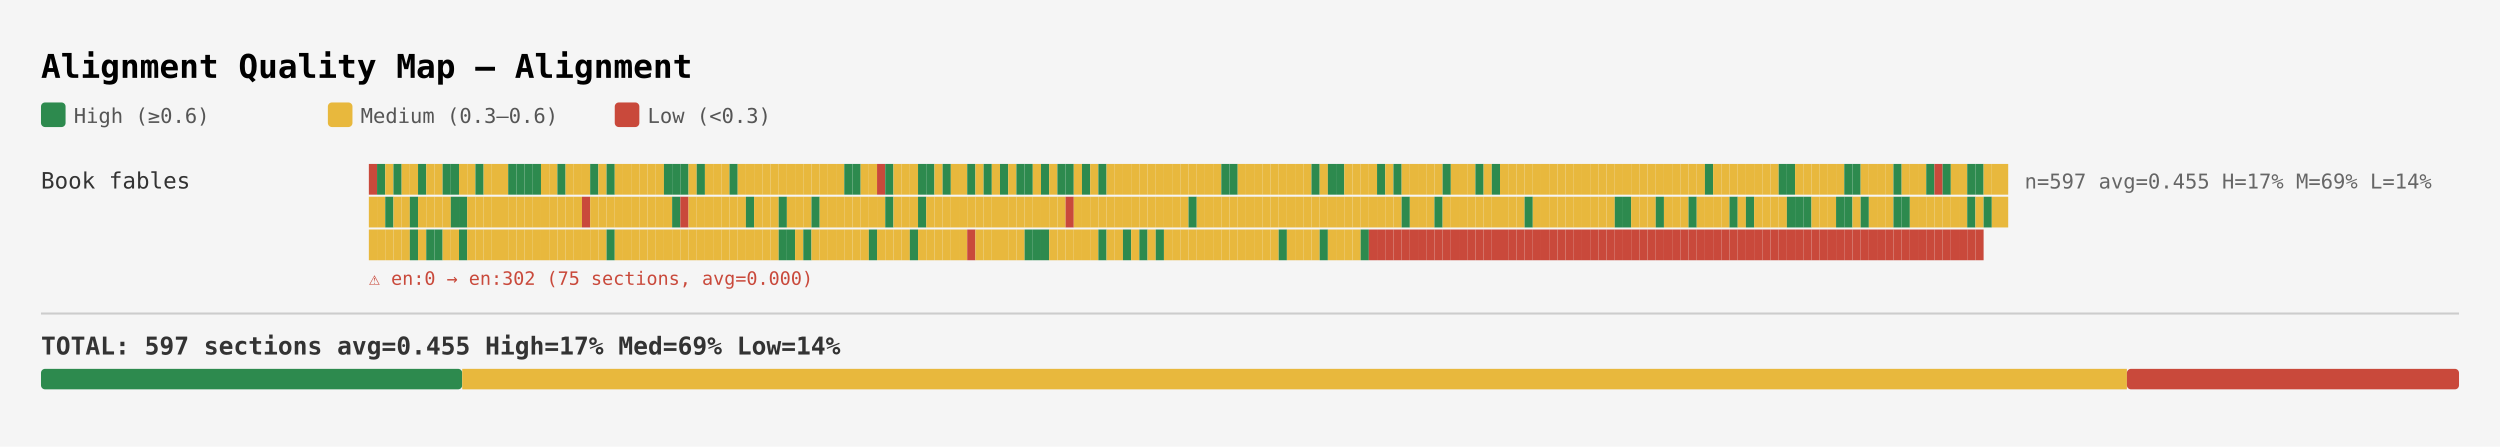
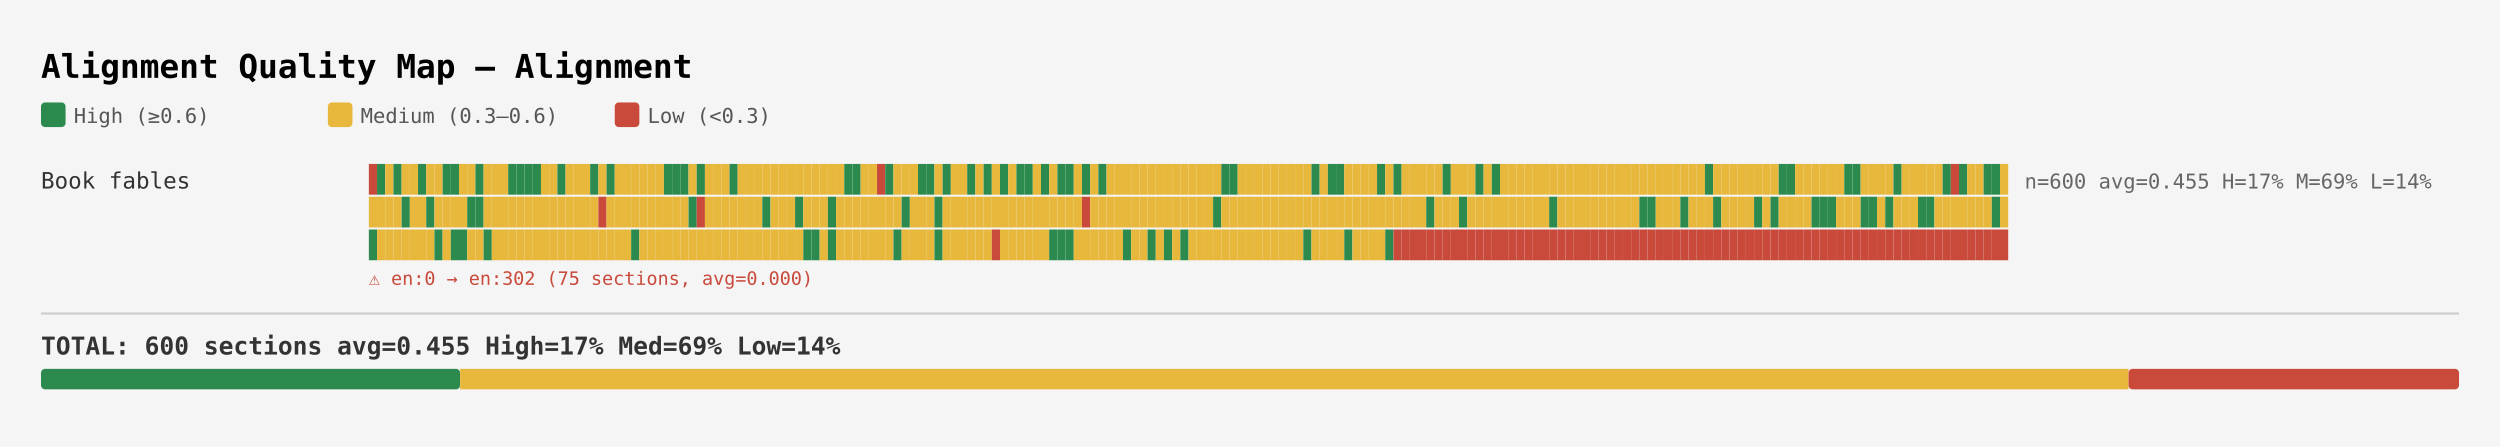
<svg xmlns="http://www.w3.org/2000/svg" width="1220" height="218" viewBox="0 0 1220 218">
  <rect width="1220" height="218" fill="#f5f5f5" />
  <style>
  text { font-family: "SF Mono", "Menlo", "Monaco", monospace; }
  .title { font-size: 16px; font-weight: bold; }
  .subtitle { font-size: 11px; fill: #888; }
  .label { font-size: 11px; fill: #333; }
  .stats { font-size: 10px; fill: #666; }
  .warn { font-size: 9px; fill: #c9493b; }
  .total { font-size: 12px; font-weight: bold; fill: #333; }
  .legend-text { font-size: 10px; fill: #555; }
</style>
  <text x="20" y="38" class="title">Alignment Quality Map — Alignment</text>
  <rect x="20" y="50" width="12" height="12" fill="#2d8a4e" rx="2" />
  <text x="36" y="60" class="legend-text">High (≥0.6)</text>
  <rect x="160" y="50" width="12" height="12" fill="#e8b83d" rx="2" />
  <text x="176" y="60" class="legend-text">Medium (0.3–0.6)</text>
  <rect x="300" y="50" width="12" height="12" fill="#c9493b" rx="2" />
  <text x="316" y="60" class="legend-text">Low (&lt;0.3)</text>
  <text x="20" y="92" class="label">Book fables</text>
-   <text x="988" y="92" class="stats">n=597  avg=0.455  H=17%  M=69%  L=14%</text>
+   <text x="988" y="92" class="stats">n=600  avg=0.455  H=17%  M=69%  L=14%</text>
  <rect x="180" y="80" width="4" height="15" fill="#c9493b" />
  <rect x="184" y="80" width="4" height="15" fill="#2d8a4e" />
  <rect x="188" y="80" width="4" height="15" fill="#e8b83d" />
  <rect x="192" y="80" width="4" height="15" fill="#2d8a4e" />
  <rect x="196" y="80" width="4" height="15" fill="#e8b83d" />
  <rect x="200" y="80" width="4" height="15" fill="#e8b83d" />
  <rect x="204" y="80" width="4" height="15" fill="#2d8a4e" />
  <rect x="208" y="80" width="4" height="15" fill="#e8b83d" />
  <rect x="212" y="80" width="4" height="15" fill="#e8b83d" />
  <rect x="216" y="80" width="4" height="15" fill="#2d8a4e" />
  <rect x="220" y="80" width="4" height="15" fill="#2d8a4e" />
  <rect x="224" y="80" width="4" height="15" fill="#e8b83d" />
  <rect x="228" y="80" width="4" height="15" fill="#e8b83d" />
  <rect x="232" y="80" width="4" height="15" fill="#2d8a4e" />
  <rect x="236" y="80" width="4" height="15" fill="#e8b83d" />
  <rect x="240" y="80" width="4" height="15" fill="#e8b83d" />
  <rect x="244" y="80" width="4" height="15" fill="#e8b83d" />
  <rect x="248" y="80" width="4" height="15" fill="#2d8a4e" />
  <rect x="252" y="80" width="4" height="15" fill="#2d8a4e" />
  <rect x="256" y="80" width="4" height="15" fill="#2d8a4e" />
  <rect x="260" y="80" width="4" height="15" fill="#2d8a4e" />
  <rect x="264" y="80" width="4" height="15" fill="#e8b83d" />
  <rect x="268" y="80" width="4" height="15" fill="#e8b83d" />
  <rect x="272" y="80" width="4" height="15" fill="#2d8a4e" />
  <rect x="276" y="80" width="4" height="15" fill="#e8b83d" />
  <rect x="280" y="80" width="4" height="15" fill="#e8b83d" />
  <rect x="284" y="80" width="4" height="15" fill="#e8b83d" />
  <rect x="288" y="80" width="4" height="15" fill="#2d8a4e" />
  <rect x="292" y="80" width="4" height="15" fill="#e8b83d" />
  <rect x="296" y="80" width="4" height="15" fill="#2d8a4e" />
  <rect x="300" y="80" width="4" height="15" fill="#e8b83d" />
  <rect x="304" y="80" width="4" height="15" fill="#e8b83d" />
  <rect x="308" y="80" width="4" height="15" fill="#e8b83d" />
  <rect x="312" y="80" width="4" height="15" fill="#e8b83d" />
  <rect x="316" y="80" width="4" height="15" fill="#e8b83d" />
  <rect x="320" y="80" width="4" height="15" fill="#e8b83d" />
  <rect x="324" y="80" width="4" height="15" fill="#2d8a4e" />
  <rect x="328" y="80" width="4" height="15" fill="#2d8a4e" />
  <rect x="332" y="80" width="4" height="15" fill="#2d8a4e" />
  <rect x="336" y="80" width="4" height="15" fill="#e8b83d" />
  <rect x="340" y="80" width="4" height="15" fill="#2d8a4e" />
  <rect x="344" y="80" width="4" height="15" fill="#e8b83d" />
  <rect x="348" y="80" width="4" height="15" fill="#e8b83d" />
  <rect x="352" y="80" width="4" height="15" fill="#e8b83d" />
  <rect x="356" y="80" width="4" height="15" fill="#2d8a4e" />
  <rect x="360" y="80" width="4" height="15" fill="#e8b83d" />
  <rect x="364" y="80" width="4" height="15" fill="#e8b83d" />
  <rect x="368" y="80" width="4" height="15" fill="#e8b83d" />
  <rect x="372" y="80" width="4" height="15" fill="#e8b83d" />
  <rect x="376" y="80" width="4" height="15" fill="#e8b83d" />
  <rect x="380" y="80" width="4" height="15" fill="#e8b83d" />
  <rect x="384" y="80" width="4" height="15" fill="#e8b83d" />
  <rect x="388" y="80" width="4" height="15" fill="#e8b83d" />
  <rect x="392" y="80" width="4" height="15" fill="#e8b83d" />
  <rect x="396" y="80" width="4" height="15" fill="#e8b83d" />
  <rect x="400" y="80" width="4" height="15" fill="#e8b83d" />
  <rect x="404" y="80" width="4" height="15" fill="#e8b83d" />
  <rect x="408" y="80" width="4" height="15" fill="#e8b83d" />
  <rect x="412" y="80" width="4" height="15" fill="#2d8a4e" />
  <rect x="416" y="80" width="4" height="15" fill="#2d8a4e" />
  <rect x="420" y="80" width="4" height="15" fill="#e8b83d" />
  <rect x="424" y="80" width="4" height="15" fill="#e8b83d" />
  <rect x="428" y="80" width="4" height="15" fill="#c9493b" />
  <rect x="432" y="80" width="4" height="15" fill="#2d8a4e" />
  <rect x="436" y="80" width="4" height="15" fill="#e8b83d" />
  <rect x="440" y="80" width="4" height="15" fill="#e8b83d" />
  <rect x="444" y="80" width="4" height="15" fill="#e8b83d" />
  <rect x="448" y="80" width="4" height="15" fill="#2d8a4e" />
  <rect x="452" y="80" width="4" height="15" fill="#2d8a4e" />
  <rect x="456" y="80" width="4" height="15" fill="#e8b83d" />
  <rect x="460" y="80" width="4" height="15" fill="#2d8a4e" />
  <rect x="464" y="80" width="4" height="15" fill="#e8b83d" />
  <rect x="468" y="80" width="4" height="15" fill="#e8b83d" />
  <rect x="472" y="80" width="4" height="15" fill="#2d8a4e" />
  <rect x="476" y="80" width="4" height="15" fill="#e8b83d" />
  <rect x="480" y="80" width="4" height="15" fill="#2d8a4e" />
  <rect x="484" y="80" width="4" height="15" fill="#e8b83d" />
  <rect x="488" y="80" width="4" height="15" fill="#2d8a4e" />
  <rect x="492" y="80" width="4" height="15" fill="#e8b83d" />
  <rect x="496" y="80" width="4" height="15" fill="#2d8a4e" />
  <rect x="500" y="80" width="4" height="15" fill="#2d8a4e" />
  <rect x="504" y="80" width="4" height="15" fill="#e8b83d" />
  <rect x="508" y="80" width="4" height="15" fill="#2d8a4e" />
  <rect x="512" y="80" width="4" height="15" fill="#e8b83d" />
  <rect x="516" y="80" width="4" height="15" fill="#2d8a4e" />
  <rect x="520" y="80" width="4" height="15" fill="#2d8a4e" />
  <rect x="524" y="80" width="4" height="15" fill="#e8b83d" />
  <rect x="528" y="80" width="4" height="15" fill="#2d8a4e" />
  <rect x="532" y="80" width="4" height="15" fill="#e8b83d" />
  <rect x="536" y="80" width="4" height="15" fill="#2d8a4e" />
  <rect x="540" y="80" width="4" height="15" fill="#e8b83d" />
  <rect x="544" y="80" width="4" height="15" fill="#e8b83d" />
  <rect x="548" y="80" width="4" height="15" fill="#e8b83d" />
  <rect x="552" y="80" width="4" height="15" fill="#e8b83d" />
  <rect x="556" y="80" width="4" height="15" fill="#e8b83d" />
  <rect x="560" y="80" width="4" height="15" fill="#e8b83d" />
  <rect x="564" y="80" width="4" height="15" fill="#e8b83d" />
  <rect x="568" y="80" width="4" height="15" fill="#e8b83d" />
  <rect x="572" y="80" width="4" height="15" fill="#e8b83d" />
  <rect x="576" y="80" width="4" height="15" fill="#e8b83d" />
  <rect x="580" y="80" width="4" height="15" fill="#e8b83d" />
  <rect x="584" y="80" width="4" height="15" fill="#e8b83d" />
  <rect x="588" y="80" width="4" height="15" fill="#e8b83d" />
  <rect x="592" y="80" width="4" height="15" fill="#e8b83d" />
  <rect x="596" y="80" width="4" height="15" fill="#2d8a4e" />
  <rect x="600" y="80" width="4" height="15" fill="#2d8a4e" />
  <rect x="604" y="80" width="4" height="15" fill="#e8b83d" />
  <rect x="608" y="80" width="4" height="15" fill="#e8b83d" />
  <rect x="612" y="80" width="4" height="15" fill="#e8b83d" />
  <rect x="616" y="80" width="4" height="15" fill="#e8b83d" />
  <rect x="620" y="80" width="4" height="15" fill="#e8b83d" />
  <rect x="624" y="80" width="4" height="15" fill="#e8b83d" />
  <rect x="628" y="80" width="4" height="15" fill="#e8b83d" />
  <rect x="632" y="80" width="4" height="15" fill="#e8b83d" />
  <rect x="636" y="80" width="4" height="15" fill="#e8b83d" />
  <rect x="640" y="80" width="4" height="15" fill="#2d8a4e" />
  <rect x="644" y="80" width="4" height="15" fill="#e8b83d" />
  <rect x="648" y="80" width="4" height="15" fill="#2d8a4e" />
  <rect x="652" y="80" width="4" height="15" fill="#2d8a4e" />
  <rect x="656" y="80" width="4" height="15" fill="#e8b83d" />
  <rect x="660" y="80" width="4" height="15" fill="#e8b83d" />
  <rect x="664" y="80" width="4" height="15" fill="#e8b83d" />
  <rect x="668" y="80" width="4" height="15" fill="#e8b83d" />
  <rect x="672" y="80" width="4" height="15" fill="#2d8a4e" />
  <rect x="676" y="80" width="4" height="15" fill="#e8b83d" />
  <rect x="680" y="80" width="4" height="15" fill="#2d8a4e" />
  <rect x="684" y="80" width="4" height="15" fill="#e8b83d" />
  <rect x="688" y="80" width="4" height="15" fill="#e8b83d" />
  <rect x="692" y="80" width="4" height="15" fill="#e8b83d" />
  <rect x="696" y="80" width="4" height="15" fill="#e8b83d" />
  <rect x="700" y="80" width="4" height="15" fill="#e8b83d" />
  <rect x="704" y="80" width="4" height="15" fill="#2d8a4e" />
  <rect x="708" y="80" width="4" height="15" fill="#e8b83d" />
  <rect x="712" y="80" width="4" height="15" fill="#e8b83d" />
  <rect x="716" y="80" width="4" height="15" fill="#e8b83d" />
  <rect x="720" y="80" width="4" height="15" fill="#2d8a4e" />
  <rect x="724" y="80" width="4" height="15" fill="#e8b83d" />
  <rect x="728" y="80" width="4" height="15" fill="#2d8a4e" />
  <rect x="732" y="80" width="4" height="15" fill="#e8b83d" />
  <rect x="736" y="80" width="4" height="15" fill="#e8b83d" />
  <rect x="740" y="80" width="4" height="15" fill="#e8b83d" />
  <rect x="744" y="80" width="4" height="15" fill="#e8b83d" />
  <rect x="748" y="80" width="4" height="15" fill="#e8b83d" />
  <rect x="752" y="80" width="4" height="15" fill="#e8b83d" />
  <rect x="756" y="80" width="4" height="15" fill="#e8b83d" />
  <rect x="760" y="80" width="4" height="15" fill="#e8b83d" />
  <rect x="764" y="80" width="4" height="15" fill="#e8b83d" />
  <rect x="768" y="80" width="4" height="15" fill="#e8b83d" />
  <rect x="772" y="80" width="4" height="15" fill="#e8b83d" />
  <rect x="776" y="80" width="4" height="15" fill="#e8b83d" />
  <rect x="780" y="80" width="4" height="15" fill="#e8b83d" />
  <rect x="784" y="80" width="4" height="15" fill="#e8b83d" />
  <rect x="788" y="80" width="4" height="15" fill="#e8b83d" />
  <rect x="792" y="80" width="4" height="15" fill="#e8b83d" />
  <rect x="796" y="80" width="4" height="15" fill="#e8b83d" />
  <rect x="800" y="80" width="4" height="15" fill="#e8b83d" />
  <rect x="804" y="80" width="4" height="15" fill="#e8b83d" />
  <rect x="808" y="80" width="4" height="15" fill="#e8b83d" />
  <rect x="812" y="80" width="4" height="15" fill="#e8b83d" />
  <rect x="816" y="80" width="4" height="15" fill="#e8b83d" />
  <rect x="820" y="80" width="4" height="15" fill="#e8b83d" />
  <rect x="824" y="80" width="4" height="15" fill="#e8b83d" />
  <rect x="828" y="80" width="4" height="15" fill="#e8b83d" />
  <rect x="832" y="80" width="4" height="15" fill="#2d8a4e" />
  <rect x="836" y="80" width="4" height="15" fill="#e8b83d" />
  <rect x="840" y="80" width="4" height="15" fill="#e8b83d" />
  <rect x="844" y="80" width="4" height="15" fill="#e8b83d" />
  <rect x="848" y="80" width="4" height="15" fill="#e8b83d" />
  <rect x="852" y="80" width="4" height="15" fill="#e8b83d" />
  <rect x="856" y="80" width="4" height="15" fill="#e8b83d" />
  <rect x="860" y="80" width="4" height="15" fill="#e8b83d" />
  <rect x="864" y="80" width="4" height="15" fill="#e8b83d" />
  <rect x="868" y="80" width="4" height="15" fill="#2d8a4e" />
  <rect x="872" y="80" width="4" height="15" fill="#2d8a4e" />
  <rect x="876" y="80" width="4" height="15" fill="#e8b83d" />
  <rect x="880" y="80" width="4" height="15" fill="#e8b83d" />
  <rect x="884" y="80" width="4" height="15" fill="#e8b83d" />
  <rect x="888" y="80" width="4" height="15" fill="#e8b83d" />
  <rect x="892" y="80" width="4" height="15" fill="#e8b83d" />
  <rect x="896" y="80" width="4" height="15" fill="#e8b83d" />
  <rect x="900" y="80" width="4" height="15" fill="#2d8a4e" />
  <rect x="904" y="80" width="4" height="15" fill="#2d8a4e" />
  <rect x="908" y="80" width="4" height="15" fill="#e8b83d" />
  <rect x="912" y="80" width="4" height="15" fill="#e8b83d" />
  <rect x="916" y="80" width="4" height="15" fill="#e8b83d" />
  <rect x="920" y="80" width="4" height="15" fill="#e8b83d" />
  <rect x="924" y="80" width="4" height="15" fill="#2d8a4e" />
  <rect x="928" y="80" width="4" height="15" fill="#e8b83d" />
  <rect x="932" y="80" width="4" height="15" fill="#e8b83d" />
  <rect x="936" y="80" width="4" height="15" fill="#e8b83d" />
-   <rect x="940" y="80" width="4" height="15" fill="#2d8a4e" />
-   <rect x="944" y="80" width="4" height="15" fill="#c9493b" />
+   <rect x="940" y="80" width="4" height="15" fill="#e8b83d" />
+   <rect x="944" y="80" width="4" height="15" fill="#e8b83d" />
  <rect x="948" y="80" width="4" height="15" fill="#2d8a4e" />
-   <rect x="952" y="80" width="4" height="15" fill="#e8b83d" />
-   <rect x="956" y="80" width="4" height="15" fill="#e8b83d" />
-   <rect x="960" y="80" width="4" height="15" fill="#2d8a4e" />
-   <rect x="964" y="80" width="4" height="15" fill="#2d8a4e" />
-   <rect x="968" y="80" width="4" height="15" fill="#e8b83d" />
-   <rect x="972" y="80" width="4" height="15" fill="#e8b83d" />
+   <rect x="952" y="80" width="4" height="15" fill="#c9493b" />
+   <rect x="956" y="80" width="4" height="15" fill="#2d8a4e" />
+   <rect x="960" y="80" width="4" height="15" fill="#e8b83d" />
+   <rect x="964" y="80" width="4" height="15" fill="#e8b83d" />
+   <rect x="968" y="80" width="4" height="15" fill="#2d8a4e" />
+   <rect x="972" y="80" width="4" height="15" fill="#2d8a4e" />
  <rect x="976" y="80" width="4" height="15" fill="#e8b83d" />
  <rect x="180" y="96" width="4" height="15" fill="#e8b83d" />
  <rect x="184" y="96" width="4" height="15" fill="#e8b83d" />
-   <rect x="188" y="96" width="4" height="15" fill="#2d8a4e" />
+   <rect x="188" y="96" width="4" height="15" fill="#e8b83d" />
  <rect x="192" y="96" width="4" height="15" fill="#e8b83d" />
-   <rect x="196" y="96" width="4" height="15" fill="#e8b83d" />
-   <rect x="200" y="96" width="4" height="15" fill="#2d8a4e" />
+   <rect x="196" y="96" width="4" height="15" fill="#2d8a4e" />
+   <rect x="200" y="96" width="4" height="15" fill="#e8b83d" />
  <rect x="204" y="96" width="4" height="15" fill="#e8b83d" />
-   <rect x="208" y="96" width="4" height="15" fill="#e8b83d" />
+   <rect x="208" y="96" width="4" height="15" fill="#2d8a4e" />
  <rect x="212" y="96" width="4" height="15" fill="#e8b83d" />
  <rect x="216" y="96" width="4" height="15" fill="#e8b83d" />
-   <rect x="220" y="96" width="4" height="15" fill="#2d8a4e" />
-   <rect x="224" y="96" width="4" height="15" fill="#2d8a4e" />
-   <rect x="228" y="96" width="4" height="15" fill="#e8b83d" />
-   <rect x="232" y="96" width="4" height="15" fill="#e8b83d" />
+   <rect x="220" y="96" width="4" height="15" fill="#e8b83d" />
+   <rect x="224" y="96" width="4" height="15" fill="#e8b83d" />
+   <rect x="228" y="96" width="4" height="15" fill="#2d8a4e" />
+   <rect x="232" y="96" width="4" height="15" fill="#2d8a4e" />
  <rect x="236" y="96" width="4" height="15" fill="#e8b83d" />
  <rect x="240" y="96" width="4" height="15" fill="#e8b83d" />
  <rect x="244" y="96" width="4" height="15" fill="#e8b83d" />
  <rect x="248" y="96" width="4" height="15" fill="#e8b83d" />
  <rect x="252" y="96" width="4" height="15" fill="#e8b83d" />
  <rect x="256" y="96" width="4" height="15" fill="#e8b83d" />
  <rect x="260" y="96" width="4" height="15" fill="#e8b83d" />
  <rect x="264" y="96" width="4" height="15" fill="#e8b83d" />
  <rect x="268" y="96" width="4" height="15" fill="#e8b83d" />
  <rect x="272" y="96" width="4" height="15" fill="#e8b83d" />
  <rect x="276" y="96" width="4" height="15" fill="#e8b83d" />
  <rect x="280" y="96" width="4" height="15" fill="#e8b83d" />
-   <rect x="284" y="96" width="4" height="15" fill="#c9493b" />
+   <rect x="284" y="96" width="4" height="15" fill="#e8b83d" />
  <rect x="288" y="96" width="4" height="15" fill="#e8b83d" />
-   <rect x="292" y="96" width="4" height="15" fill="#e8b83d" />
+   <rect x="292" y="96" width="4" height="15" fill="#c9493b" />
  <rect x="296" y="96" width="4" height="15" fill="#e8b83d" />
  <rect x="300" y="96" width="4" height="15" fill="#e8b83d" />
  <rect x="304" y="96" width="4" height="15" fill="#e8b83d" />
  <rect x="308" y="96" width="4" height="15" fill="#e8b83d" />
  <rect x="312" y="96" width="4" height="15" fill="#e8b83d" />
  <rect x="316" y="96" width="4" height="15" fill="#e8b83d" />
  <rect x="320" y="96" width="4" height="15" fill="#e8b83d" />
  <rect x="324" y="96" width="4" height="15" fill="#e8b83d" />
-   <rect x="328" y="96" width="4" height="15" fill="#2d8a4e" />
-   <rect x="332" y="96" width="4" height="15" fill="#c9493b" />
-   <rect x="336" y="96" width="4" height="15" fill="#e8b83d" />
-   <rect x="340" y="96" width="4" height="15" fill="#e8b83d" />
+   <rect x="328" y="96" width="4" height="15" fill="#e8b83d" />
+   <rect x="332" y="96" width="4" height="15" fill="#e8b83d" />
+   <rect x="336" y="96" width="4" height="15" fill="#2d8a4e" />
+   <rect x="340" y="96" width="4" height="15" fill="#c9493b" />
  <rect x="344" y="96" width="4" height="15" fill="#e8b83d" />
  <rect x="348" y="96" width="4" height="15" fill="#e8b83d" />
  <rect x="352" y="96" width="4" height="15" fill="#e8b83d" />
  <rect x="356" y="96" width="4" height="15" fill="#e8b83d" />
  <rect x="360" y="96" width="4" height="15" fill="#e8b83d" />
-   <rect x="364" y="96" width="4" height="15" fill="#2d8a4e" />
+   <rect x="364" y="96" width="4" height="15" fill="#e8b83d" />
  <rect x="368" y="96" width="4" height="15" fill="#e8b83d" />
-   <rect x="372" y="96" width="4" height="15" fill="#e8b83d" />
+   <rect x="372" y="96" width="4" height="15" fill="#2d8a4e" />
  <rect x="376" y="96" width="4" height="15" fill="#e8b83d" />
-   <rect x="380" y="96" width="4" height="15" fill="#2d8a4e" />
+   <rect x="380" y="96" width="4" height="15" fill="#e8b83d" />
  <rect x="384" y="96" width="4" height="15" fill="#e8b83d" />
-   <rect x="388" y="96" width="4" height="15" fill="#e8b83d" />
+   <rect x="388" y="96" width="4" height="15" fill="#2d8a4e" />
  <rect x="392" y="96" width="4" height="15" fill="#e8b83d" />
-   <rect x="396" y="96" width="4" height="15" fill="#2d8a4e" />
+   <rect x="396" y="96" width="4" height="15" fill="#e8b83d" />
  <rect x="400" y="96" width="4" height="15" fill="#e8b83d" />
-   <rect x="404" y="96" width="4" height="15" fill="#e8b83d" />
+   <rect x="404" y="96" width="4" height="15" fill="#2d8a4e" />
  <rect x="408" y="96" width="4" height="15" fill="#e8b83d" />
  <rect x="412" y="96" width="4" height="15" fill="#e8b83d" />
  <rect x="416" y="96" width="4" height="15" fill="#e8b83d" />
  <rect x="420" y="96" width="4" height="15" fill="#e8b83d" />
  <rect x="424" y="96" width="4" height="15" fill="#e8b83d" />
  <rect x="428" y="96" width="4" height="15" fill="#e8b83d" />
-   <rect x="432" y="96" width="4" height="15" fill="#2d8a4e" />
+   <rect x="432" y="96" width="4" height="15" fill="#e8b83d" />
  <rect x="436" y="96" width="4" height="15" fill="#e8b83d" />
-   <rect x="440" y="96" width="4" height="15" fill="#e8b83d" />
+   <rect x="440" y="96" width="4" height="15" fill="#2d8a4e" />
  <rect x="444" y="96" width="4" height="15" fill="#e8b83d" />
-   <rect x="448" y="96" width="4" height="15" fill="#2d8a4e" />
+   <rect x="448" y="96" width="4" height="15" fill="#e8b83d" />
  <rect x="452" y="96" width="4" height="15" fill="#e8b83d" />
-   <rect x="456" y="96" width="4" height="15" fill="#e8b83d" />
+   <rect x="456" y="96" width="4" height="15" fill="#2d8a4e" />
  <rect x="460" y="96" width="4" height="15" fill="#e8b83d" />
  <rect x="464" y="96" width="4" height="15" fill="#e8b83d" />
  <rect x="468" y="96" width="4" height="15" fill="#e8b83d" />
  <rect x="472" y="96" width="4" height="15" fill="#e8b83d" />
  <rect x="476" y="96" width="4" height="15" fill="#e8b83d" />
  <rect x="480" y="96" width="4" height="15" fill="#e8b83d" />
  <rect x="484" y="96" width="4" height="15" fill="#e8b83d" />
  <rect x="488" y="96" width="4" height="15" fill="#e8b83d" />
  <rect x="492" y="96" width="4" height="15" fill="#e8b83d" />
  <rect x="496" y="96" width="4" height="15" fill="#e8b83d" />
  <rect x="500" y="96" width="4" height="15" fill="#e8b83d" />
  <rect x="504" y="96" width="4" height="15" fill="#e8b83d" />
  <rect x="508" y="96" width="4" height="15" fill="#e8b83d" />
  <rect x="512" y="96" width="4" height="15" fill="#e8b83d" />
  <rect x="516" y="96" width="4" height="15" fill="#e8b83d" />
-   <rect x="520" y="96" width="4" height="15" fill="#c9493b" />
+   <rect x="520" y="96" width="4" height="15" fill="#e8b83d" />
  <rect x="524" y="96" width="4" height="15" fill="#e8b83d" />
-   <rect x="528" y="96" width="4" height="15" fill="#e8b83d" />
+   <rect x="528" y="96" width="4" height="15" fill="#c9493b" />
  <rect x="532" y="96" width="4" height="15" fill="#e8b83d" />
  <rect x="536" y="96" width="4" height="15" fill="#e8b83d" />
  <rect x="540" y="96" width="4" height="15" fill="#e8b83d" />
  <rect x="544" y="96" width="4" height="15" fill="#e8b83d" />
  <rect x="548" y="96" width="4" height="15" fill="#e8b83d" />
  <rect x="552" y="96" width="4" height="15" fill="#e8b83d" />
  <rect x="556" y="96" width="4" height="15" fill="#e8b83d" />
  <rect x="560" y="96" width="4" height="15" fill="#e8b83d" />
  <rect x="564" y="96" width="4" height="15" fill="#e8b83d" />
  <rect x="568" y="96" width="4" height="15" fill="#e8b83d" />
  <rect x="572" y="96" width="4" height="15" fill="#e8b83d" />
  <rect x="576" y="96" width="4" height="15" fill="#e8b83d" />
-   <rect x="580" y="96" width="4" height="15" fill="#2d8a4e" />
+   <rect x="580" y="96" width="4" height="15" fill="#e8b83d" />
  <rect x="584" y="96" width="4" height="15" fill="#e8b83d" />
  <rect x="588" y="96" width="4" height="15" fill="#e8b83d" />
-   <rect x="592" y="96" width="4" height="15" fill="#e8b83d" />
+   <rect x="592" y="96" width="4" height="15" fill="#2d8a4e" />
  <rect x="596" y="96" width="4" height="15" fill="#e8b83d" />
  <rect x="600" y="96" width="4" height="15" fill="#e8b83d" />
  <rect x="604" y="96" width="4" height="15" fill="#e8b83d" />
  <rect x="608" y="96" width="4" height="15" fill="#e8b83d" />
  <rect x="612" y="96" width="4" height="15" fill="#e8b83d" />
  <rect x="616" y="96" width="4" height="15" fill="#e8b83d" />
  <rect x="620" y="96" width="4" height="15" fill="#e8b83d" />
  <rect x="624" y="96" width="4" height="15" fill="#e8b83d" />
  <rect x="628" y="96" width="4" height="15" fill="#e8b83d" />
  <rect x="632" y="96" width="4" height="15" fill="#e8b83d" />
  <rect x="636" y="96" width="4" height="15" fill="#e8b83d" />
  <rect x="640" y="96" width="4" height="15" fill="#e8b83d" />
  <rect x="644" y="96" width="4" height="15" fill="#e8b83d" />
  <rect x="648" y="96" width="4" height="15" fill="#e8b83d" />
  <rect x="652" y="96" width="4" height="15" fill="#e8b83d" />
  <rect x="656" y="96" width="4" height="15" fill="#e8b83d" />
  <rect x="660" y="96" width="4" height="15" fill="#e8b83d" />
  <rect x="664" y="96" width="4" height="15" fill="#e8b83d" />
  <rect x="668" y="96" width="4" height="15" fill="#e8b83d" />
  <rect x="672" y="96" width="4" height="15" fill="#e8b83d" />
  <rect x="676" y="96" width="4" height="15" fill="#e8b83d" />
  <rect x="680" y="96" width="4" height="15" fill="#e8b83d" />
-   <rect x="684" y="96" width="4" height="15" fill="#2d8a4e" />
+   <rect x="684" y="96" width="4" height="15" fill="#e8b83d" />
  <rect x="688" y="96" width="4" height="15" fill="#e8b83d" />
  <rect x="692" y="96" width="4" height="15" fill="#e8b83d" />
-   <rect x="696" y="96" width="4" height="15" fill="#e8b83d" />
-   <rect x="700" y="96" width="4" height="15" fill="#2d8a4e" />
+   <rect x="696" y="96" width="4" height="15" fill="#2d8a4e" />
+   <rect x="700" y="96" width="4" height="15" fill="#e8b83d" />
  <rect x="704" y="96" width="4" height="15" fill="#e8b83d" />
  <rect x="708" y="96" width="4" height="15" fill="#e8b83d" />
-   <rect x="712" y="96" width="4" height="15" fill="#e8b83d" />
+   <rect x="712" y="96" width="4" height="15" fill="#2d8a4e" />
  <rect x="716" y="96" width="4" height="15" fill="#e8b83d" />
  <rect x="720" y="96" width="4" height="15" fill="#e8b83d" />
  <rect x="724" y="96" width="4" height="15" fill="#e8b83d" />
  <rect x="728" y="96" width="4" height="15" fill="#e8b83d" />
  <rect x="732" y="96" width="4" height="15" fill="#e8b83d" />
  <rect x="736" y="96" width="4" height="15" fill="#e8b83d" />
  <rect x="740" y="96" width="4" height="15" fill="#e8b83d" />
-   <rect x="744" y="96" width="4" height="15" fill="#2d8a4e" />
+   <rect x="744" y="96" width="4" height="15" fill="#e8b83d" />
  <rect x="748" y="96" width="4" height="15" fill="#e8b83d" />
  <rect x="752" y="96" width="4" height="15" fill="#e8b83d" />
-   <rect x="756" y="96" width="4" height="15" fill="#e8b83d" />
+   <rect x="756" y="96" width="4" height="15" fill="#2d8a4e" />
  <rect x="760" y="96" width="4" height="15" fill="#e8b83d" />
  <rect x="764" y="96" width="4" height="15" fill="#e8b83d" />
  <rect x="768" y="96" width="4" height="15" fill="#e8b83d" />
  <rect x="772" y="96" width="4" height="15" fill="#e8b83d" />
  <rect x="776" y="96" width="4" height="15" fill="#e8b83d" />
  <rect x="780" y="96" width="4" height="15" fill="#e8b83d" />
  <rect x="784" y="96" width="4" height="15" fill="#e8b83d" />
-   <rect x="788" y="96" width="4" height="15" fill="#2d8a4e" />
-   <rect x="792" y="96" width="4" height="15" fill="#2d8a4e" />
+   <rect x="788" y="96" width="4" height="15" fill="#e8b83d" />
+   <rect x="792" y="96" width="4" height="15" fill="#e8b83d" />
  <rect x="796" y="96" width="4" height="15" fill="#e8b83d" />
-   <rect x="800" y="96" width="4" height="15" fill="#e8b83d" />
-   <rect x="804" y="96" width="4" height="15" fill="#e8b83d" />
-   <rect x="808" y="96" width="4" height="15" fill="#2d8a4e" />
+   <rect x="800" y="96" width="4" height="15" fill="#2d8a4e" />
+   <rect x="804" y="96" width="4" height="15" fill="#2d8a4e" />
+   <rect x="808" y="96" width="4" height="15" fill="#e8b83d" />
  <rect x="812" y="96" width="4" height="15" fill="#e8b83d" />
  <rect x="816" y="96" width="4" height="15" fill="#e8b83d" />
-   <rect x="820" y="96" width="4" height="15" fill="#e8b83d" />
-   <rect x="824" y="96" width="4" height="15" fill="#2d8a4e" />
+   <rect x="820" y="96" width="4" height="15" fill="#2d8a4e" />
+   <rect x="824" y="96" width="4" height="15" fill="#e8b83d" />
  <rect x="828" y="96" width="4" height="15" fill="#e8b83d" />
  <rect x="832" y="96" width="4" height="15" fill="#e8b83d" />
-   <rect x="836" y="96" width="4" height="15" fill="#e8b83d" />
+   <rect x="836" y="96" width="4" height="15" fill="#2d8a4e" />
  <rect x="840" y="96" width="4" height="15" fill="#e8b83d" />
-   <rect x="844" y="96" width="4" height="15" fill="#2d8a4e" />
+   <rect x="844" y="96" width="4" height="15" fill="#e8b83d" />
  <rect x="848" y="96" width="4" height="15" fill="#e8b83d" />
-   <rect x="852" y="96" width="4" height="15" fill="#2d8a4e" />
-   <rect x="856" y="96" width="4" height="15" fill="#e8b83d" />
+   <rect x="852" y="96" width="4" height="15" fill="#e8b83d" />
+   <rect x="856" y="96" width="4" height="15" fill="#2d8a4e" />
  <rect x="860" y="96" width="4" height="15" fill="#e8b83d" />
-   <rect x="864" y="96" width="4" height="15" fill="#e8b83d" />
+   <rect x="864" y="96" width="4" height="15" fill="#2d8a4e" />
  <rect x="868" y="96" width="4" height="15" fill="#e8b83d" />
-   <rect x="872" y="96" width="4" height="15" fill="#2d8a4e" />
-   <rect x="876" y="96" width="4" height="15" fill="#2d8a4e" />
-   <rect x="880" y="96" width="4" height="15" fill="#2d8a4e" />
-   <rect x="884" y="96" width="4" height="15" fill="#e8b83d" />
-   <rect x="888" y="96" width="4" height="15" fill="#e8b83d" />
-   <rect x="892" y="96" width="4" height="15" fill="#e8b83d" />
-   <rect x="896" y="96" width="4" height="15" fill="#2d8a4e" />
-   <rect x="900" y="96" width="4" height="15" fill="#2d8a4e" />
+   <rect x="872" y="96" width="4" height="15" fill="#e8b83d" />
+   <rect x="876" y="96" width="4" height="15" fill="#e8b83d" />
+   <rect x="880" y="96" width="4" height="15" fill="#e8b83d" />
+   <rect x="884" y="96" width="4" height="15" fill="#2d8a4e" />
+   <rect x="888" y="96" width="4" height="15" fill="#2d8a4e" />
+   <rect x="892" y="96" width="4" height="15" fill="#2d8a4e" />
+   <rect x="896" y="96" width="4" height="15" fill="#e8b83d" />
+   <rect x="900" y="96" width="4" height="15" fill="#e8b83d" />
  <rect x="904" y="96" width="4" height="15" fill="#e8b83d" />
  <rect x="908" y="96" width="4" height="15" fill="#2d8a4e" />
-   <rect x="912" y="96" width="4" height="15" fill="#e8b83d" />
+   <rect x="912" y="96" width="4" height="15" fill="#2d8a4e" />
  <rect x="916" y="96" width="4" height="15" fill="#e8b83d" />
-   <rect x="920" y="96" width="4" height="15" fill="#e8b83d" />
-   <rect x="924" y="96" width="4" height="15" fill="#2d8a4e" />
-   <rect x="928" y="96" width="4" height="15" fill="#2d8a4e" />
+   <rect x="920" y="96" width="4" height="15" fill="#2d8a4e" />
+   <rect x="924" y="96" width="4" height="15" fill="#e8b83d" />
+   <rect x="928" y="96" width="4" height="15" fill="#e8b83d" />
  <rect x="932" y="96" width="4" height="15" fill="#e8b83d" />
-   <rect x="936" y="96" width="4" height="15" fill="#e8b83d" />
-   <rect x="940" y="96" width="4" height="15" fill="#e8b83d" />
+   <rect x="936" y="96" width="4" height="15" fill="#2d8a4e" />
+   <rect x="940" y="96" width="4" height="15" fill="#2d8a4e" />
  <rect x="944" y="96" width="4" height="15" fill="#e8b83d" />
  <rect x="948" y="96" width="4" height="15" fill="#e8b83d" />
  <rect x="952" y="96" width="4" height="15" fill="#e8b83d" />
  <rect x="956" y="96" width="4" height="15" fill="#e8b83d" />
-   <rect x="960" y="96" width="4" height="15" fill="#2d8a4e" />
+   <rect x="960" y="96" width="4" height="15" fill="#e8b83d" />
  <rect x="964" y="96" width="4" height="15" fill="#e8b83d" />
-   <rect x="968" y="96" width="4" height="15" fill="#2d8a4e" />
-   <rect x="972" y="96" width="4" height="15" fill="#e8b83d" />
+   <rect x="968" y="96" width="4" height="15" fill="#e8b83d" />
+   <rect x="972" y="96" width="4" height="15" fill="#2d8a4e" />
  <rect x="976" y="96" width="4" height="15" fill="#e8b83d" />
-   <rect x="180" y="112" width="4" height="15" fill="#e8b83d" />
+   <rect x="180" y="112" width="4" height="15" fill="#2d8a4e" />
  <rect x="184" y="112" width="4" height="15" fill="#e8b83d" />
  <rect x="188" y="112" width="4" height="15" fill="#e8b83d" />
  <rect x="192" y="112" width="4" height="15" fill="#e8b83d" />
  <rect x="196" y="112" width="4" height="15" fill="#e8b83d" />
-   <rect x="200" y="112" width="4" height="15" fill="#2d8a4e" />
+   <rect x="200" y="112" width="4" height="15" fill="#e8b83d" />
  <rect x="204" y="112" width="4" height="15" fill="#e8b83d" />
-   <rect x="208" y="112" width="4" height="15" fill="#2d8a4e" />
+   <rect x="208" y="112" width="4" height="15" fill="#e8b83d" />
  <rect x="212" y="112" width="4" height="15" fill="#2d8a4e" />
  <rect x="216" y="112" width="4" height="15" fill="#e8b83d" />
-   <rect x="220" y="112" width="4" height="15" fill="#e8b83d" />
+   <rect x="220" y="112" width="4" height="15" fill="#2d8a4e" />
  <rect x="224" y="112" width="4" height="15" fill="#2d8a4e" />
  <rect x="228" y="112" width="4" height="15" fill="#e8b83d" />
  <rect x="232" y="112" width="4" height="15" fill="#e8b83d" />
-   <rect x="236" y="112" width="4" height="15" fill="#e8b83d" />
+   <rect x="236" y="112" width="4" height="15" fill="#2d8a4e" />
  <rect x="240" y="112" width="4" height="15" fill="#e8b83d" />
  <rect x="244" y="112" width="4" height="15" fill="#e8b83d" />
  <rect x="248" y="112" width="4" height="15" fill="#e8b83d" />
  <rect x="252" y="112" width="4" height="15" fill="#e8b83d" />
  <rect x="256" y="112" width="4" height="15" fill="#e8b83d" />
  <rect x="260" y="112" width="4" height="15" fill="#e8b83d" />
  <rect x="264" y="112" width="4" height="15" fill="#e8b83d" />
  <rect x="268" y="112" width="4" height="15" fill="#e8b83d" />
  <rect x="272" y="112" width="4" height="15" fill="#e8b83d" />
  <rect x="276" y="112" width="4" height="15" fill="#e8b83d" />
  <rect x="280" y="112" width="4" height="15" fill="#e8b83d" />
  <rect x="284" y="112" width="4" height="15" fill="#e8b83d" />
  <rect x="288" y="112" width="4" height="15" fill="#e8b83d" />
  <rect x="292" y="112" width="4" height="15" fill="#e8b83d" />
-   <rect x="296" y="112" width="4" height="15" fill="#2d8a4e" />
+   <rect x="296" y="112" width="4" height="15" fill="#e8b83d" />
  <rect x="300" y="112" width="4" height="15" fill="#e8b83d" />
  <rect x="304" y="112" width="4" height="15" fill="#e8b83d" />
-   <rect x="308" y="112" width="4" height="15" fill="#e8b83d" />
+   <rect x="308" y="112" width="4" height="15" fill="#2d8a4e" />
  <rect x="312" y="112" width="4" height="15" fill="#e8b83d" />
  <rect x="316" y="112" width="4" height="15" fill="#e8b83d" />
  <rect x="320" y="112" width="4" height="15" fill="#e8b83d" />
  <rect x="324" y="112" width="4" height="15" fill="#e8b83d" />
  <rect x="328" y="112" width="4" height="15" fill="#e8b83d" />
  <rect x="332" y="112" width="4" height="15" fill="#e8b83d" />
  <rect x="336" y="112" width="4" height="15" fill="#e8b83d" />
  <rect x="340" y="112" width="4" height="15" fill="#e8b83d" />
  <rect x="344" y="112" width="4" height="15" fill="#e8b83d" />
  <rect x="348" y="112" width="4" height="15" fill="#e8b83d" />
  <rect x="352" y="112" width="4" height="15" fill="#e8b83d" />
  <rect x="356" y="112" width="4" height="15" fill="#e8b83d" />
  <rect x="360" y="112" width="4" height="15" fill="#e8b83d" />
  <rect x="364" y="112" width="4" height="15" fill="#e8b83d" />
  <rect x="368" y="112" width="4" height="15" fill="#e8b83d" />
  <rect x="372" y="112" width="4" height="15" fill="#e8b83d" />
  <rect x="376" y="112" width="4" height="15" fill="#e8b83d" />
-   <rect x="380" y="112" width="4" height="15" fill="#2d8a4e" />
-   <rect x="384" y="112" width="4" height="15" fill="#2d8a4e" />
+   <rect x="380" y="112" width="4" height="15" fill="#e8b83d" />
+   <rect x="384" y="112" width="4" height="15" fill="#e8b83d" />
  <rect x="388" y="112" width="4" height="15" fill="#e8b83d" />
  <rect x="392" y="112" width="4" height="15" fill="#2d8a4e" />
-   <rect x="396" y="112" width="4" height="15" fill="#e8b83d" />
+   <rect x="396" y="112" width="4" height="15" fill="#2d8a4e" />
  <rect x="400" y="112" width="4" height="15" fill="#e8b83d" />
-   <rect x="404" y="112" width="4" height="15" fill="#e8b83d" />
+   <rect x="404" y="112" width="4" height="15" fill="#2d8a4e" />
  <rect x="408" y="112" width="4" height="15" fill="#e8b83d" />
  <rect x="412" y="112" width="4" height="15" fill="#e8b83d" />
  <rect x="416" y="112" width="4" height="15" fill="#e8b83d" />
  <rect x="420" y="112" width="4" height="15" fill="#e8b83d" />
-   <rect x="424" y="112" width="4" height="15" fill="#2d8a4e" />
+   <rect x="424" y="112" width="4" height="15" fill="#e8b83d" />
  <rect x="428" y="112" width="4" height="15" fill="#e8b83d" />
  <rect x="432" y="112" width="4" height="15" fill="#e8b83d" />
-   <rect x="436" y="112" width="4" height="15" fill="#e8b83d" />
+   <rect x="436" y="112" width="4" height="15" fill="#2d8a4e" />
  <rect x="440" y="112" width="4" height="15" fill="#e8b83d" />
-   <rect x="444" y="112" width="4" height="15" fill="#2d8a4e" />
+   <rect x="444" y="112" width="4" height="15" fill="#e8b83d" />
  <rect x="448" y="112" width="4" height="15" fill="#e8b83d" />
  <rect x="452" y="112" width="4" height="15" fill="#e8b83d" />
-   <rect x="456" y="112" width="4" height="15" fill="#e8b83d" />
+   <rect x="456" y="112" width="4" height="15" fill="#2d8a4e" />
  <rect x="460" y="112" width="4" height="15" fill="#e8b83d" />
  <rect x="464" y="112" width="4" height="15" fill="#e8b83d" />
  <rect x="468" y="112" width="4" height="15" fill="#e8b83d" />
-   <rect x="472" y="112" width="4" height="15" fill="#c9493b" />
+   <rect x="472" y="112" width="4" height="15" fill="#e8b83d" />
  <rect x="476" y="112" width="4" height="15" fill="#e8b83d" />
  <rect x="480" y="112" width="4" height="15" fill="#e8b83d" />
-   <rect x="484" y="112" width="4" height="15" fill="#e8b83d" />
+   <rect x="484" y="112" width="4" height="15" fill="#c9493b" />
  <rect x="488" y="112" width="4" height="15" fill="#e8b83d" />
  <rect x="492" y="112" width="4" height="15" fill="#e8b83d" />
  <rect x="496" y="112" width="4" height="15" fill="#e8b83d" />
-   <rect x="500" y="112" width="4" height="15" fill="#2d8a4e" />
-   <rect x="504" y="112" width="4" height="15" fill="#2d8a4e" />
-   <rect x="508" y="112" width="4" height="15" fill="#2d8a4e" />
-   <rect x="512" y="112" width="4" height="15" fill="#e8b83d" />
-   <rect x="516" y="112" width="4" height="15" fill="#e8b83d" />
-   <rect x="520" y="112" width="4" height="15" fill="#e8b83d" />
+   <rect x="500" y="112" width="4" height="15" fill="#e8b83d" />
+   <rect x="504" y="112" width="4" height="15" fill="#e8b83d" />
+   <rect x="508" y="112" width="4" height="15" fill="#e8b83d" />
+   <rect x="512" y="112" width="4" height="15" fill="#2d8a4e" />
+   <rect x="516" y="112" width="4" height="15" fill="#2d8a4e" />
+   <rect x="520" y="112" width="4" height="15" fill="#2d8a4e" />
  <rect x="524" y="112" width="4" height="15" fill="#e8b83d" />
  <rect x="528" y="112" width="4" height="15" fill="#e8b83d" />
  <rect x="532" y="112" width="4" height="15" fill="#e8b83d" />
-   <rect x="536" y="112" width="4" height="15" fill="#2d8a4e" />
+   <rect x="536" y="112" width="4" height="15" fill="#e8b83d" />
  <rect x="540" y="112" width="4" height="15" fill="#e8b83d" />
  <rect x="544" y="112" width="4" height="15" fill="#e8b83d" />
  <rect x="548" y="112" width="4" height="15" fill="#2d8a4e" />
  <rect x="552" y="112" width="4" height="15" fill="#e8b83d" />
-   <rect x="556" y="112" width="4" height="15" fill="#2d8a4e" />
-   <rect x="560" y="112" width="4" height="15" fill="#e8b83d" />
-   <rect x="564" y="112" width="4" height="15" fill="#2d8a4e" />
-   <rect x="568" y="112" width="4" height="15" fill="#e8b83d" />
+   <rect x="556" y="112" width="4" height="15" fill="#e8b83d" />
+   <rect x="560" y="112" width="4" height="15" fill="#2d8a4e" />
+   <rect x="564" y="112" width="4" height="15" fill="#e8b83d" />
+   <rect x="568" y="112" width="4" height="15" fill="#2d8a4e" />
  <rect x="572" y="112" width="4" height="15" fill="#e8b83d" />
-   <rect x="576" y="112" width="4" height="15" fill="#e8b83d" />
+   <rect x="576" y="112" width="4" height="15" fill="#2d8a4e" />
  <rect x="580" y="112" width="4" height="15" fill="#e8b83d" />
  <rect x="584" y="112" width="4" height="15" fill="#e8b83d" />
  <rect x="588" y="112" width="4" height="15" fill="#e8b83d" />
  <rect x="592" y="112" width="4" height="15" fill="#e8b83d" />
  <rect x="596" y="112" width="4" height="15" fill="#e8b83d" />
  <rect x="600" y="112" width="4" height="15" fill="#e8b83d" />
  <rect x="604" y="112" width="4" height="15" fill="#e8b83d" />
  <rect x="608" y="112" width="4" height="15" fill="#e8b83d" />
  <rect x="612" y="112" width="4" height="15" fill="#e8b83d" />
  <rect x="616" y="112" width="4" height="15" fill="#e8b83d" />
  <rect x="620" y="112" width="4" height="15" fill="#e8b83d" />
-   <rect x="624" y="112" width="4" height="15" fill="#2d8a4e" />
+   <rect x="624" y="112" width="4" height="15" fill="#e8b83d" />
  <rect x="628" y="112" width="4" height="15" fill="#e8b83d" />
  <rect x="632" y="112" width="4" height="15" fill="#e8b83d" />
-   <rect x="636" y="112" width="4" height="15" fill="#e8b83d" />
+   <rect x="636" y="112" width="4" height="15" fill="#2d8a4e" />
  <rect x="640" y="112" width="4" height="15" fill="#e8b83d" />
-   <rect x="644" y="112" width="4" height="15" fill="#2d8a4e" />
+   <rect x="644" y="112" width="4" height="15" fill="#e8b83d" />
  <rect x="648" y="112" width="4" height="15" fill="#e8b83d" />
  <rect x="652" y="112" width="4" height="15" fill="#e8b83d" />
-   <rect x="656" y="112" width="4" height="15" fill="#e8b83d" />
+   <rect x="656" y="112" width="4" height="15" fill="#2d8a4e" />
  <rect x="660" y="112" width="4" height="15" fill="#e8b83d" />
-   <rect x="664" y="112" width="4" height="15" fill="#2d8a4e" />
-   <rect x="668" y="112" width="4" height="15" fill="#c9493b" />
-   <rect x="672" y="112" width="4" height="15" fill="#c9493b" />
-   <rect x="676" y="112" width="4" height="15" fill="#c9493b" />
+   <rect x="664" y="112" width="4" height="15" fill="#e8b83d" />
+   <rect x="668" y="112" width="4" height="15" fill="#e8b83d" />
+   <rect x="672" y="112" width="4" height="15" fill="#e8b83d" />
+   <rect x="676" y="112" width="4" height="15" fill="#2d8a4e" />
  <rect x="680" y="112" width="4" height="15" fill="#c9493b" />
  <rect x="684" y="112" width="4" height="15" fill="#c9493b" />
  <rect x="688" y="112" width="4" height="15" fill="#c9493b" />
  <rect x="692" y="112" width="4" height="15" fill="#c9493b" />
  <rect x="696" y="112" width="4" height="15" fill="#c9493b" />
  <rect x="700" y="112" width="4" height="15" fill="#c9493b" />
  <rect x="704" y="112" width="4" height="15" fill="#c9493b" />
  <rect x="708" y="112" width="4" height="15" fill="#c9493b" />
  <rect x="712" y="112" width="4" height="15" fill="#c9493b" />
  <rect x="716" y="112" width="4" height="15" fill="#c9493b" />
  <rect x="720" y="112" width="4" height="15" fill="#c9493b" />
  <rect x="724" y="112" width="4" height="15" fill="#c9493b" />
  <rect x="728" y="112" width="4" height="15" fill="#c9493b" />
  <rect x="732" y="112" width="4" height="15" fill="#c9493b" />
  <rect x="736" y="112" width="4" height="15" fill="#c9493b" />
  <rect x="740" y="112" width="4" height="15" fill="#c9493b" />
  <rect x="744" y="112" width="4" height="15" fill="#c9493b" />
  <rect x="748" y="112" width="4" height="15" fill="#c9493b" />
  <rect x="752" y="112" width="4" height="15" fill="#c9493b" />
  <rect x="756" y="112" width="4" height="15" fill="#c9493b" />
  <rect x="760" y="112" width="4" height="15" fill="#c9493b" />
  <rect x="764" y="112" width="4" height="15" fill="#c9493b" />
  <rect x="768" y="112" width="4" height="15" fill="#c9493b" />
  <rect x="772" y="112" width="4" height="15" fill="#c9493b" />
  <rect x="776" y="112" width="4" height="15" fill="#c9493b" />
  <rect x="780" y="112" width="4" height="15" fill="#c9493b" />
  <rect x="784" y="112" width="4" height="15" fill="#c9493b" />
  <rect x="788" y="112" width="4" height="15" fill="#c9493b" />
  <rect x="792" y="112" width="4" height="15" fill="#c9493b" />
  <rect x="796" y="112" width="4" height="15" fill="#c9493b" />
  <rect x="800" y="112" width="4" height="15" fill="#c9493b" />
  <rect x="804" y="112" width="4" height="15" fill="#c9493b" />
  <rect x="808" y="112" width="4" height="15" fill="#c9493b" />
  <rect x="812" y="112" width="4" height="15" fill="#c9493b" />
  <rect x="816" y="112" width="4" height="15" fill="#c9493b" />
  <rect x="820" y="112" width="4" height="15" fill="#c9493b" />
  <rect x="824" y="112" width="4" height="15" fill="#c9493b" />
  <rect x="828" y="112" width="4" height="15" fill="#c9493b" />
  <rect x="832" y="112" width="4" height="15" fill="#c9493b" />
  <rect x="836" y="112" width="4" height="15" fill="#c9493b" />
  <rect x="840" y="112" width="4" height="15" fill="#c9493b" />
  <rect x="844" y="112" width="4" height="15" fill="#c9493b" />
  <rect x="848" y="112" width="4" height="15" fill="#c9493b" />
  <rect x="852" y="112" width="4" height="15" fill="#c9493b" />
  <rect x="856" y="112" width="4" height="15" fill="#c9493b" />
  <rect x="860" y="112" width="4" height="15" fill="#c9493b" />
  <rect x="864" y="112" width="4" height="15" fill="#c9493b" />
  <rect x="868" y="112" width="4" height="15" fill="#c9493b" />
  <rect x="872" y="112" width="4" height="15" fill="#c9493b" />
  <rect x="876" y="112" width="4" height="15" fill="#c9493b" />
  <rect x="880" y="112" width="4" height="15" fill="#c9493b" />
  <rect x="884" y="112" width="4" height="15" fill="#c9493b" />
  <rect x="888" y="112" width="4" height="15" fill="#c9493b" />
  <rect x="892" y="112" width="4" height="15" fill="#c9493b" />
  <rect x="896" y="112" width="4" height="15" fill="#c9493b" />
  <rect x="900" y="112" width="4" height="15" fill="#c9493b" />
  <rect x="904" y="112" width="4" height="15" fill="#c9493b" />
  <rect x="908" y="112" width="4" height="15" fill="#c9493b" />
  <rect x="912" y="112" width="4" height="15" fill="#c9493b" />
  <rect x="916" y="112" width="4" height="15" fill="#c9493b" />
  <rect x="920" y="112" width="4" height="15" fill="#c9493b" />
  <rect x="924" y="112" width="4" height="15" fill="#c9493b" />
  <rect x="928" y="112" width="4" height="15" fill="#c9493b" />
  <rect x="932" y="112" width="4" height="15" fill="#c9493b" />
  <rect x="936" y="112" width="4" height="15" fill="#c9493b" />
  <rect x="940" y="112" width="4" height="15" fill="#c9493b" />
  <rect x="944" y="112" width="4" height="15" fill="#c9493b" />
  <rect x="948" y="112" width="4" height="15" fill="#c9493b" />
  <rect x="952" y="112" width="4" height="15" fill="#c9493b" />
  <rect x="956" y="112" width="4" height="15" fill="#c9493b" />
  <rect x="960" y="112" width="4" height="15" fill="#c9493b" />
  <rect x="964" y="112" width="4" height="15" fill="#c9493b" />
+   <rect x="968" y="112" width="4" height="15" fill="#c9493b" />
+   <rect x="972" y="112" width="4" height="15" fill="#c9493b" />
+   <rect x="976" y="112" width="4" height="15" fill="#c9493b" />
  <text x="180" y="139" class="warn">⚠ en:0 → en:302  (75 sections, avg=0.000)</text>
  <line x1="20" y1="153" x2="1200" y2="153" stroke="#ccc" stroke-width="1" />
-   <text x="20" y="173" class="total">TOTAL: 597 sections   avg=0.455   High=17%   Med=69%   Low=14%</text>
-   <rect x="20" y="180" width="205.561" height="10" fill="#2d8a4e" rx="2" />
-   <rect x="225.561" y="180" width="812.362" height="10" fill="#e8b83d" />
-   <rect x="1037.923" y="180" width="162.077" height="10" fill="#c9493b" rx="2" />
+   <text x="20" y="173" class="total">TOTAL: 600 sections   avg=0.455   High=17%   Med=69%   Low=14%</text>
+   <rect x="20" y="180" width="204.533" height="10" fill="#2d8a4e" rx="2" />
+   <rect x="224.533" y="180" width="814.2" height="10" fill="#e8b83d" />
+   <rect x="1038.733" y="180" width="161.267" height="10" fill="#c9493b" rx="2" />
</svg>
